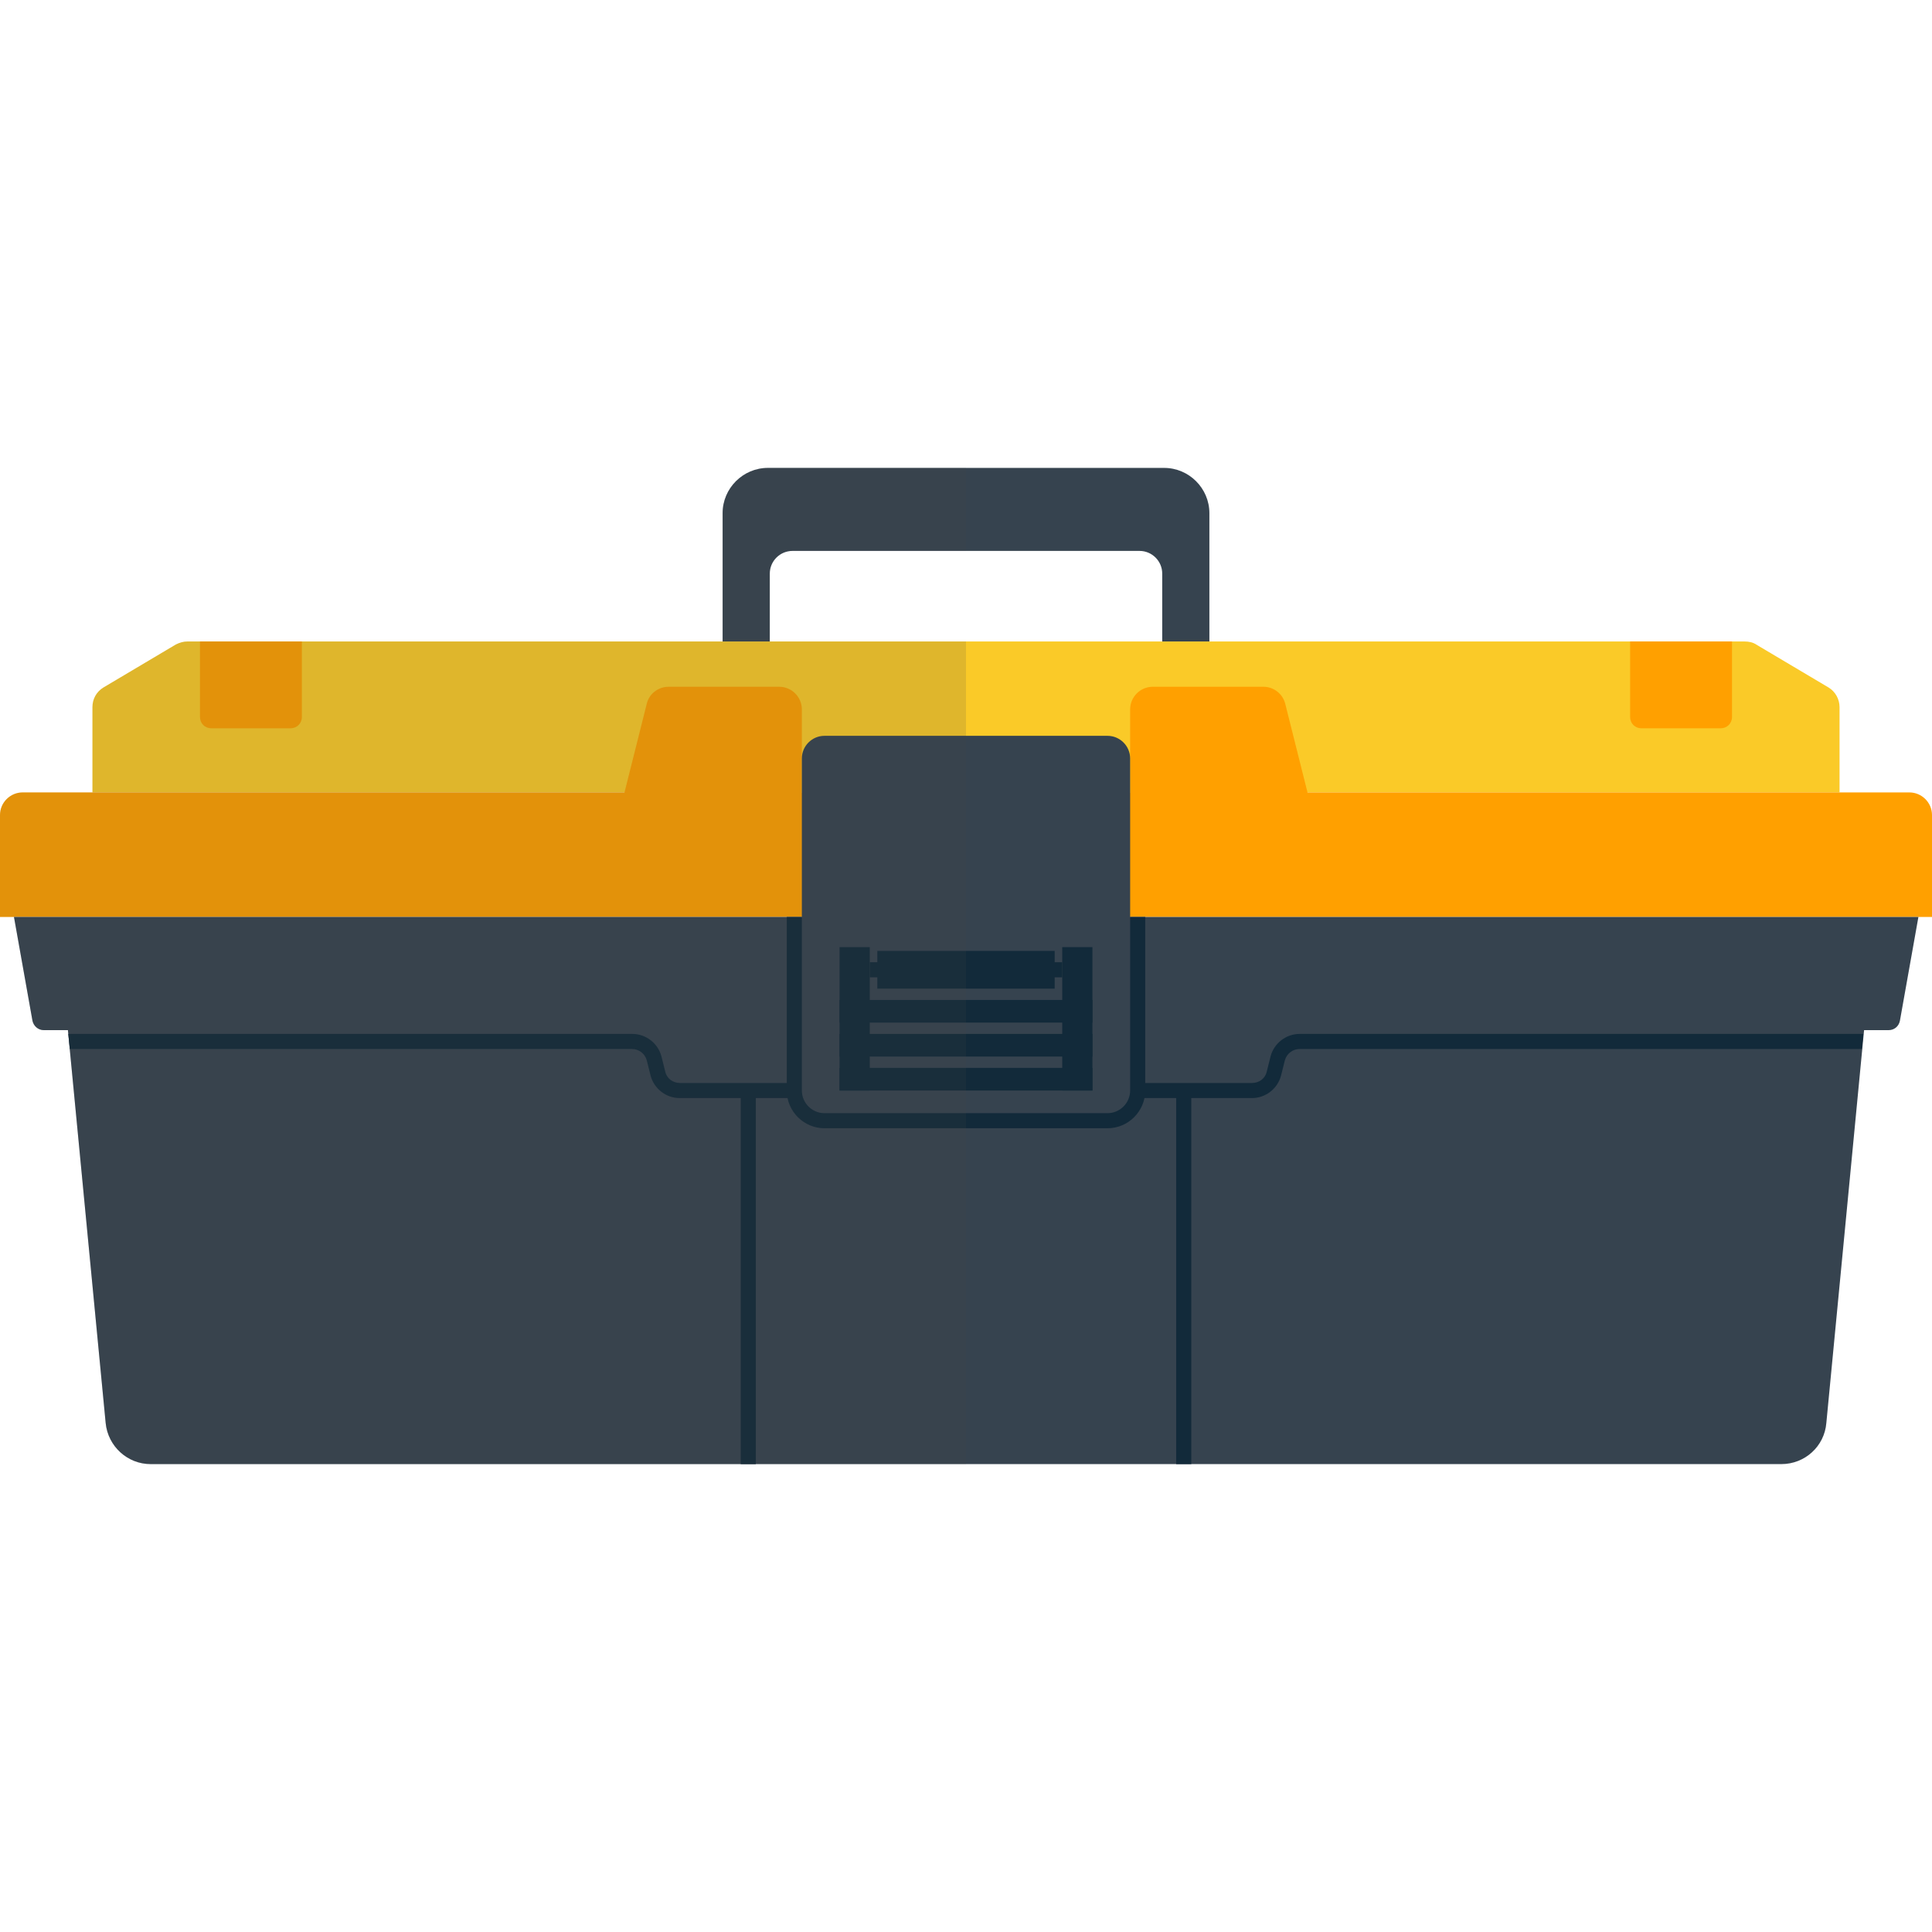
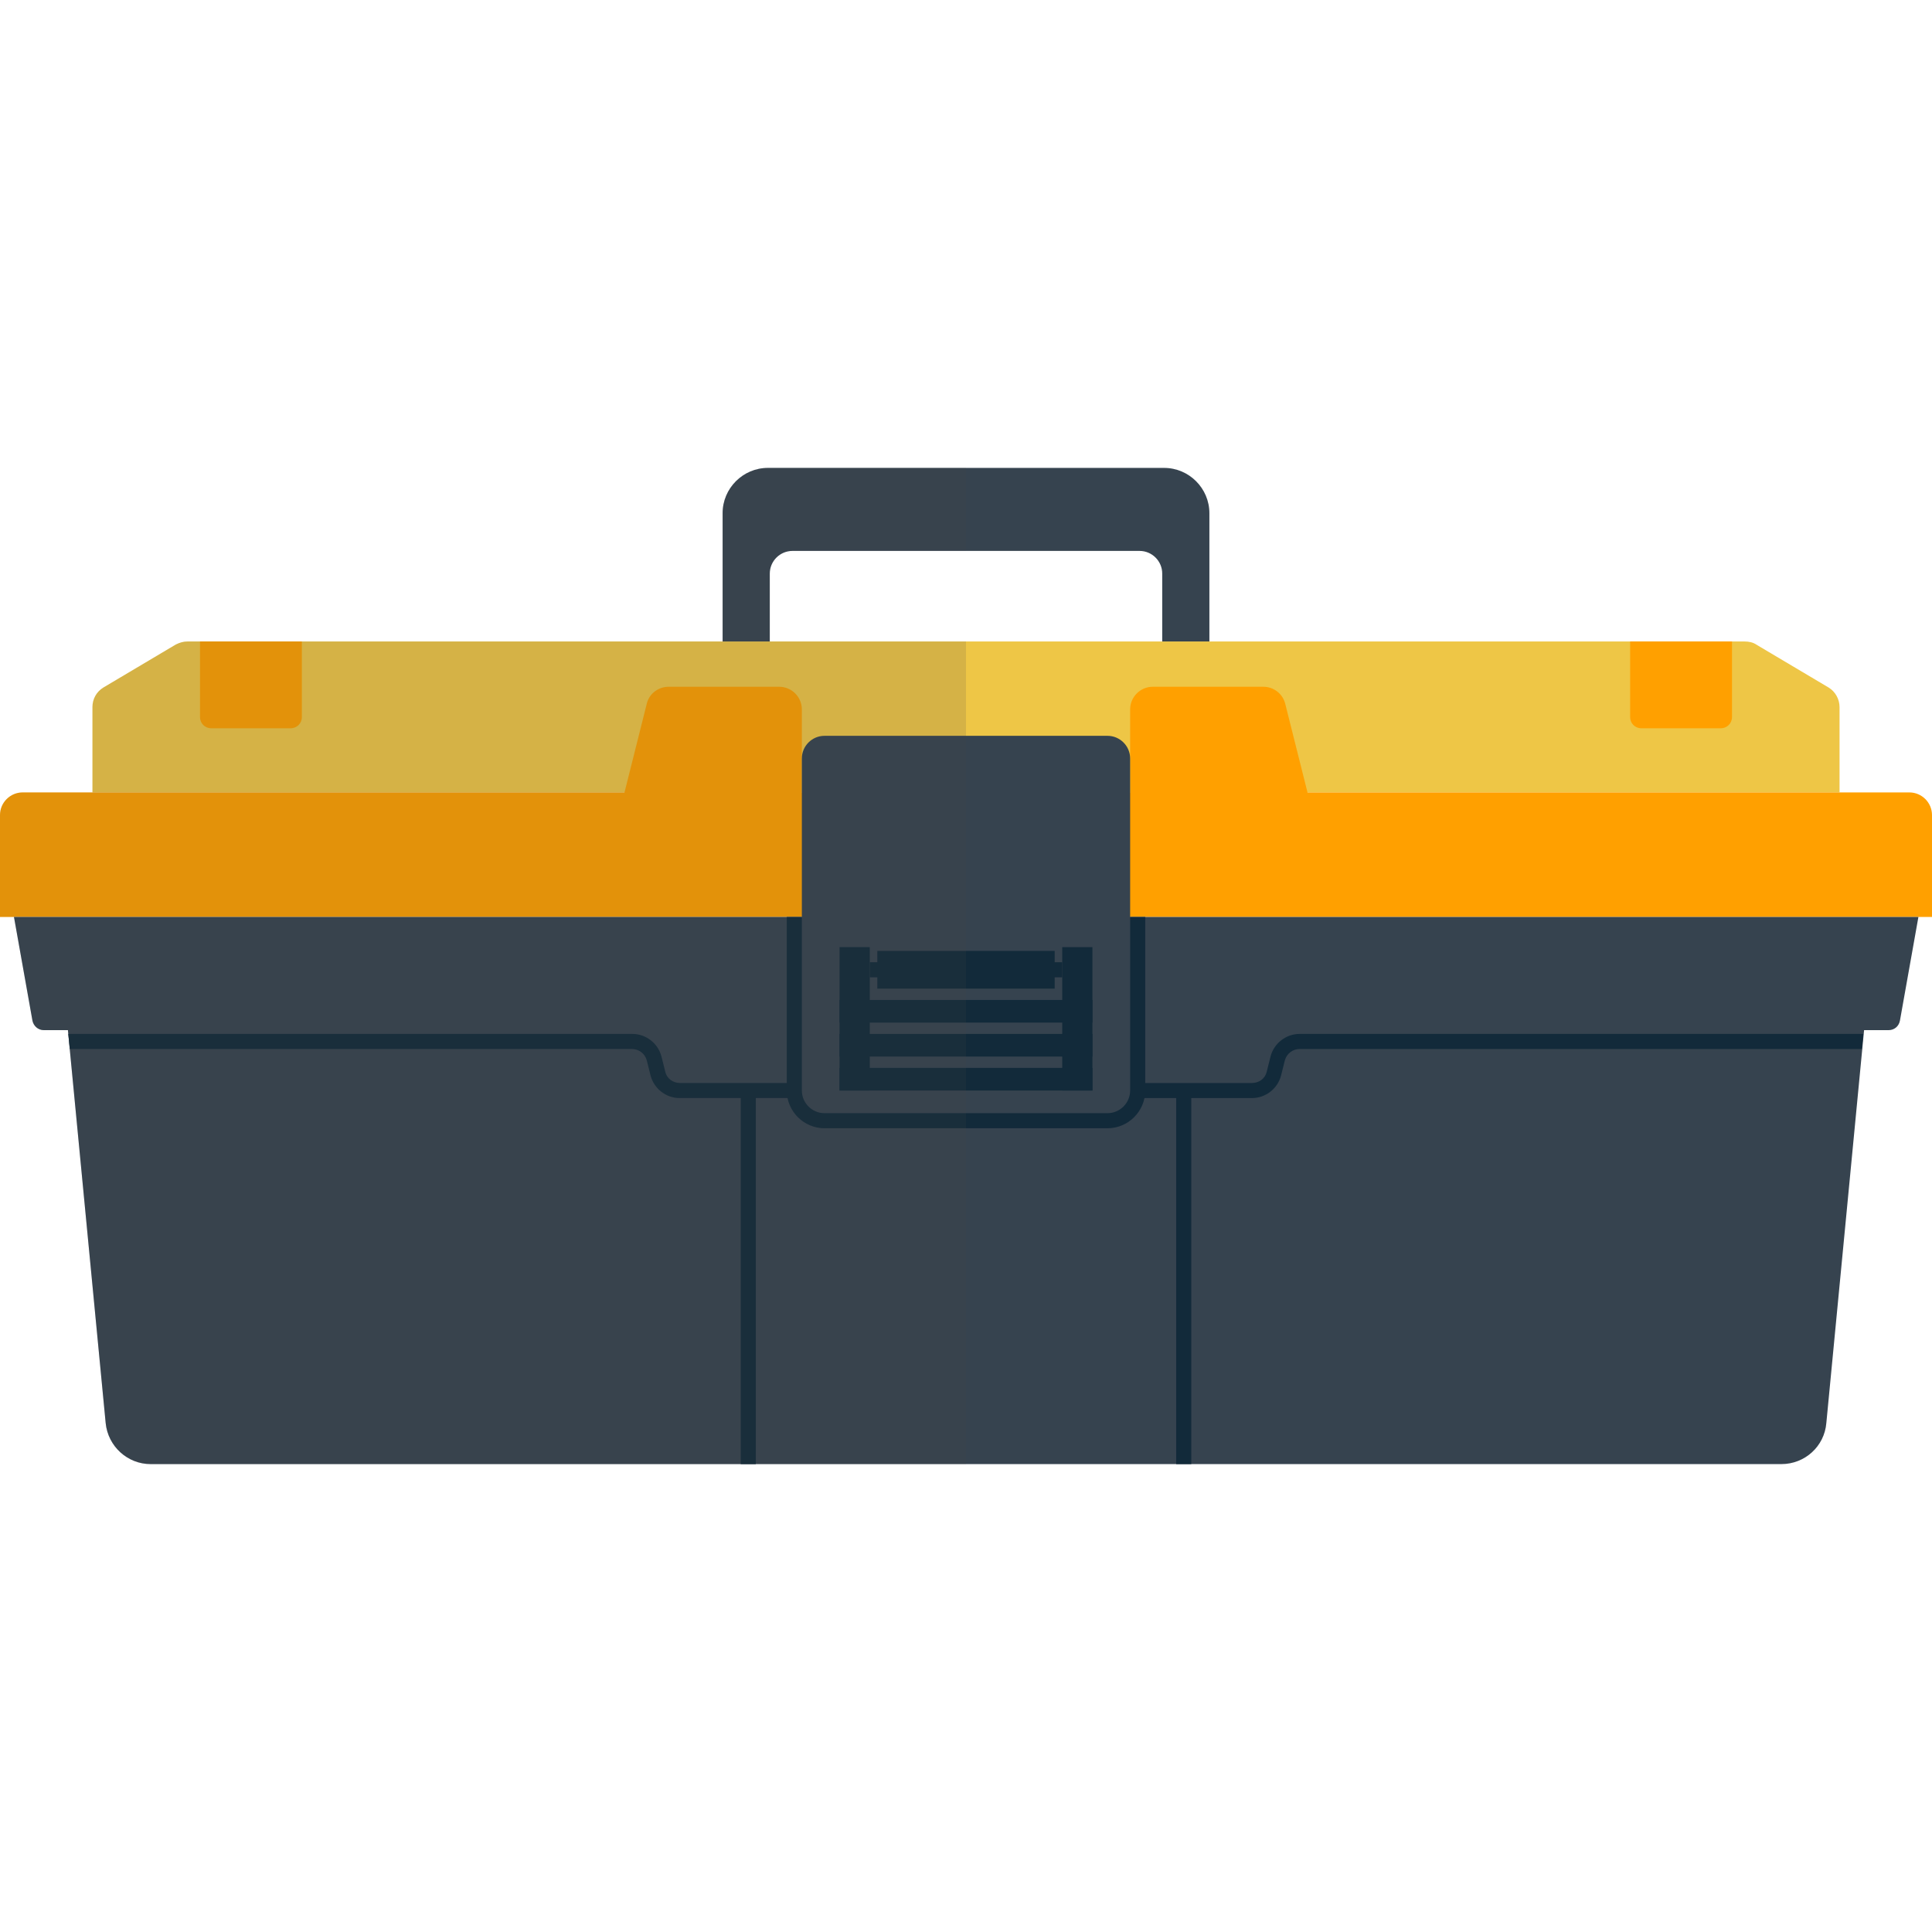
<svg xmlns="http://www.w3.org/2000/svg" version="1.1" x="0" y="0" viewBox="0 0 512 512" xml:space="preserve">
  <style type="text/css">.st1{fill:#ffa000}.st2{fill:#36434f}.st3{fill:#122a3a}</style>
-   <path d="M465.4 170.8c-.9-.6-2-.8-3.1-.8H49.7c-1.1 0-2.1.3-3.1.8l-19.2 11.4c-1.8 1.1-2.9 3-2.9 5.2V210h463v-22.6c0-2.1-1.1-4.1-2.9-5.2l-19.2-11.4z" fill="#faca28" />
+   <path d="M465.4 170.8c-.9-.6-2-.8-3.1-.8H49.7c-1.1 0-2.1.3-3.1.8l-19.2 11.4c-1.8 1.1-2.9 3-2.9 5.2V210h463v-22.6c0-2.1-1.1-4.1-2.9-5.2l-19.2-11.4z" fill="#eec646" />
  <path class="st1" d="M506 210H346.5l-5.9-23.5c-.7-2.7-3.1-4.5-5.8-4.5h-29.3c-3.3 0-6 2.7-6 6v22h-87v-22c0-3.3-2.7-6-6-6h-29.3c-2.8 0-5.2 1.9-5.8 4.5l-5.9 23.5H6c-3.3 0-6 2.7-6 6v27h512v-27c0-3.3-2.7-6-6-6z" />
  <path class="st2" d="M191.5 136v34H204v-18c0-3.3 2.7-6 6-6h92c3.3 0 6 2.7 6 6v18h12.5v-34c0-6.6-5.4-12-12-12h-105c-6.6 0-12 5.4-12 12zM277 243H3.7l4.9 27.5c.3 1.4 1.5 2.5 3 2.5H18l10 104.1c.6 6.2 5.8 10.9 11.9 10.9h432.2c6.2 0 11.4-4.7 11.9-10.9L494 273h6.5c1.5 0 2.7-1 3-2.5l4.9-27.5H277z" />
  <path class="st2" d="M293.5 295h-75c-3.3 0-6-2.7-6-6v-88c0-3.3 2.7-6 6-6h75c3.3 0 6 2.7 6 6v88c0 3.3-2.7 6-6 6z" />
  <path class="st3" d="M232.5 252h47v10h-47z" />
  <path class="st3" d="M230.5 255h51v4h-51zm-8 10h67v6h-67zm0 9h67v6h-67zm0 9h67v6h-67z" />
  <path class="st3" d="M222.5 251h8v38h-8zm59 0h8v38h-8z" />
  <path class="st3" d="M299.5 243v46c0 3.3-2.7 6-6 6h-75c-3.3 0-6-2.7-6-6v-46h-4v46c0 5.5 4.5 10 10 10h75c5.5 0 10-4.5 10-10v-46h-4z" />
  <path class="st1" d="M77 193H56c-1.7 0-3-1.3-3-3v-20h27v20c0 1.7-1.3 3-3 3zm358 0h21c1.7 0 3-1.3 3-3v-20h-27v20c0 1.7 1.3 3 3 3z" />
  <path class="st3" d="M176.3 284l-1-4c-.9-3.5-4.1-6-7.7-6H18.1l.4 4h149c1.8 0 3.4 1.2 3.9 3l1 4c.9 3.5 4.1 6 7.7 6H211v-4h-30.8c-1.9 0-3.5-1.2-3.9-3zm159.4 0l1-4c.9-3.5 4.1-6 7.7-6h149.4l-.4 4h-149c-1.8 0-3.4 1.2-3.9 3l-1 4c-.9 3.5-4.1 6-7.7 6H301v-4h30.8c1.9 0 3.5-1.2 3.9-3z" />
  <path class="st3" d="M196.3 289h4v99h-4zm115.4 0h4v99h-4z" />
  <path d="M8.6 270.5c.3 1.4 1.5 2.5 3 2.5H18l.1 1 .2 2.1 9.7 101c.6 6.2 5.8 10.9 11.9 10.9H256V170h-52v-18c0-3.3 2.7-6 6-6h46v-22h-52.5c-6.6 0-12 5.4-12 12v34H49.7c-1.1 0-2.1.3-3.1.8l-19.2 11.4c-1.8 1.1-2.9 3-2.9 5.2V210H6c-3.3 0-6 2.7-6 6v27h3.7l4.9 27.5z" opacity=".15" fill="#444" />
</svg>
